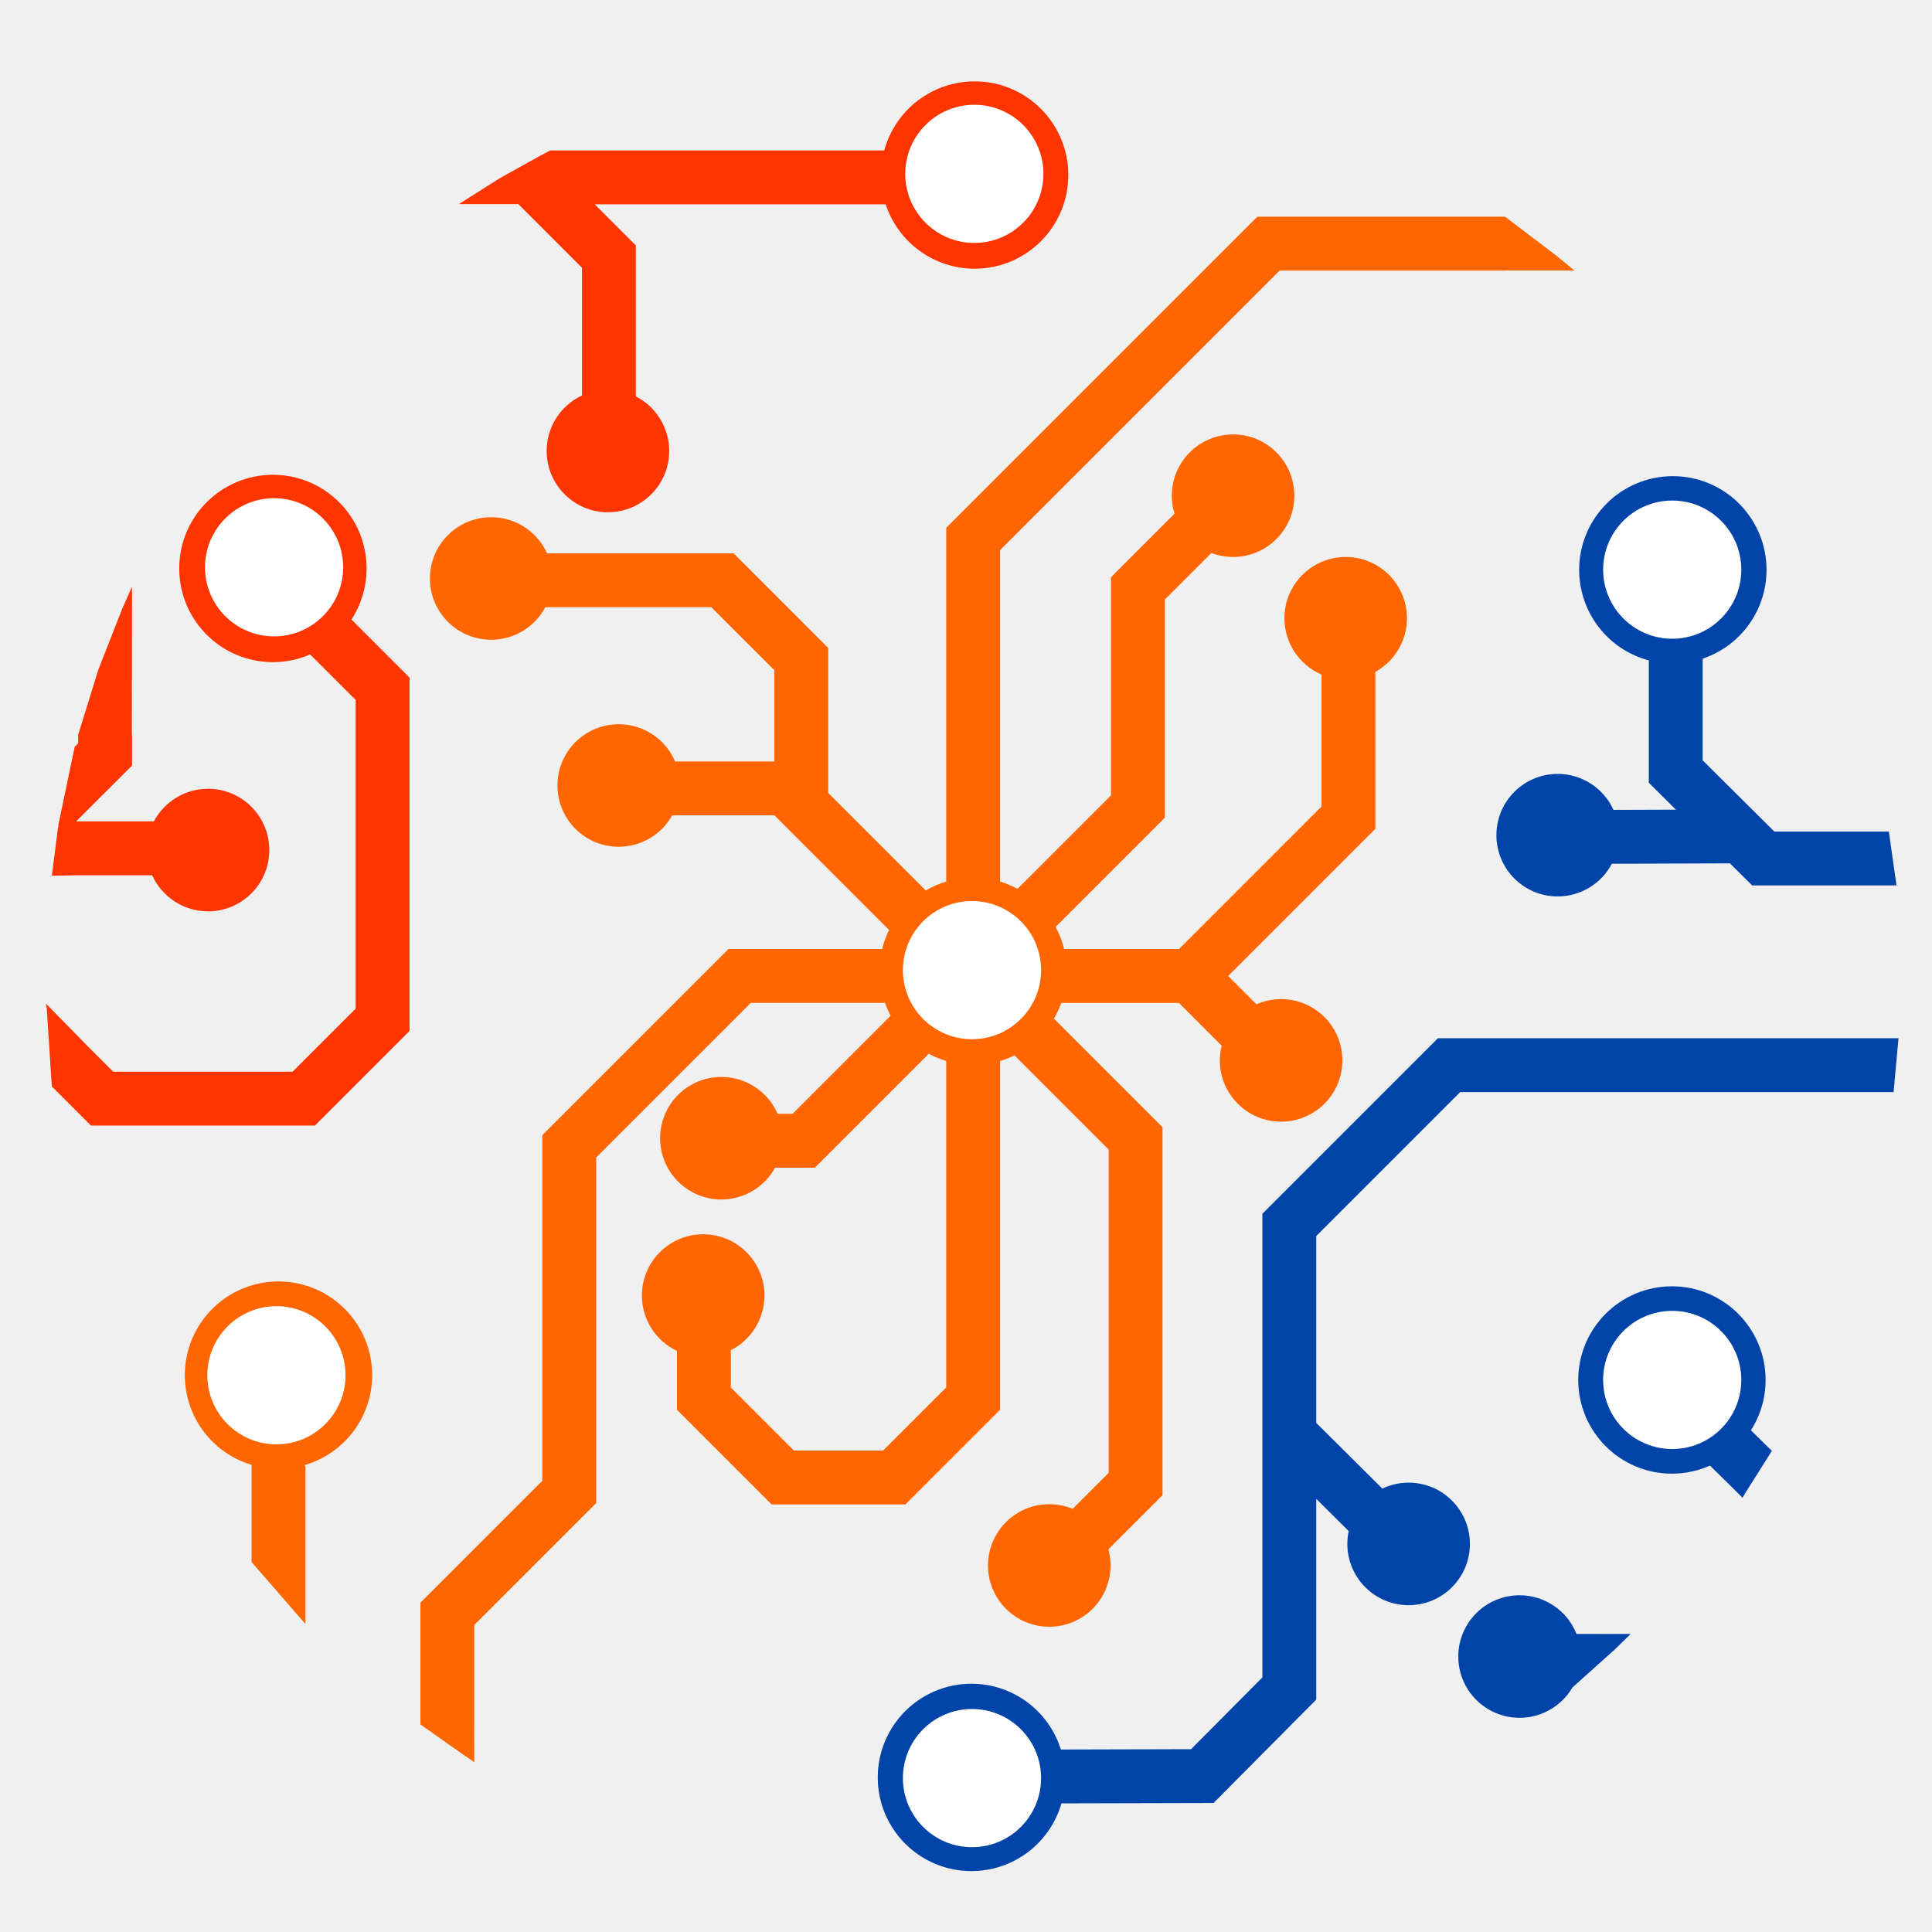
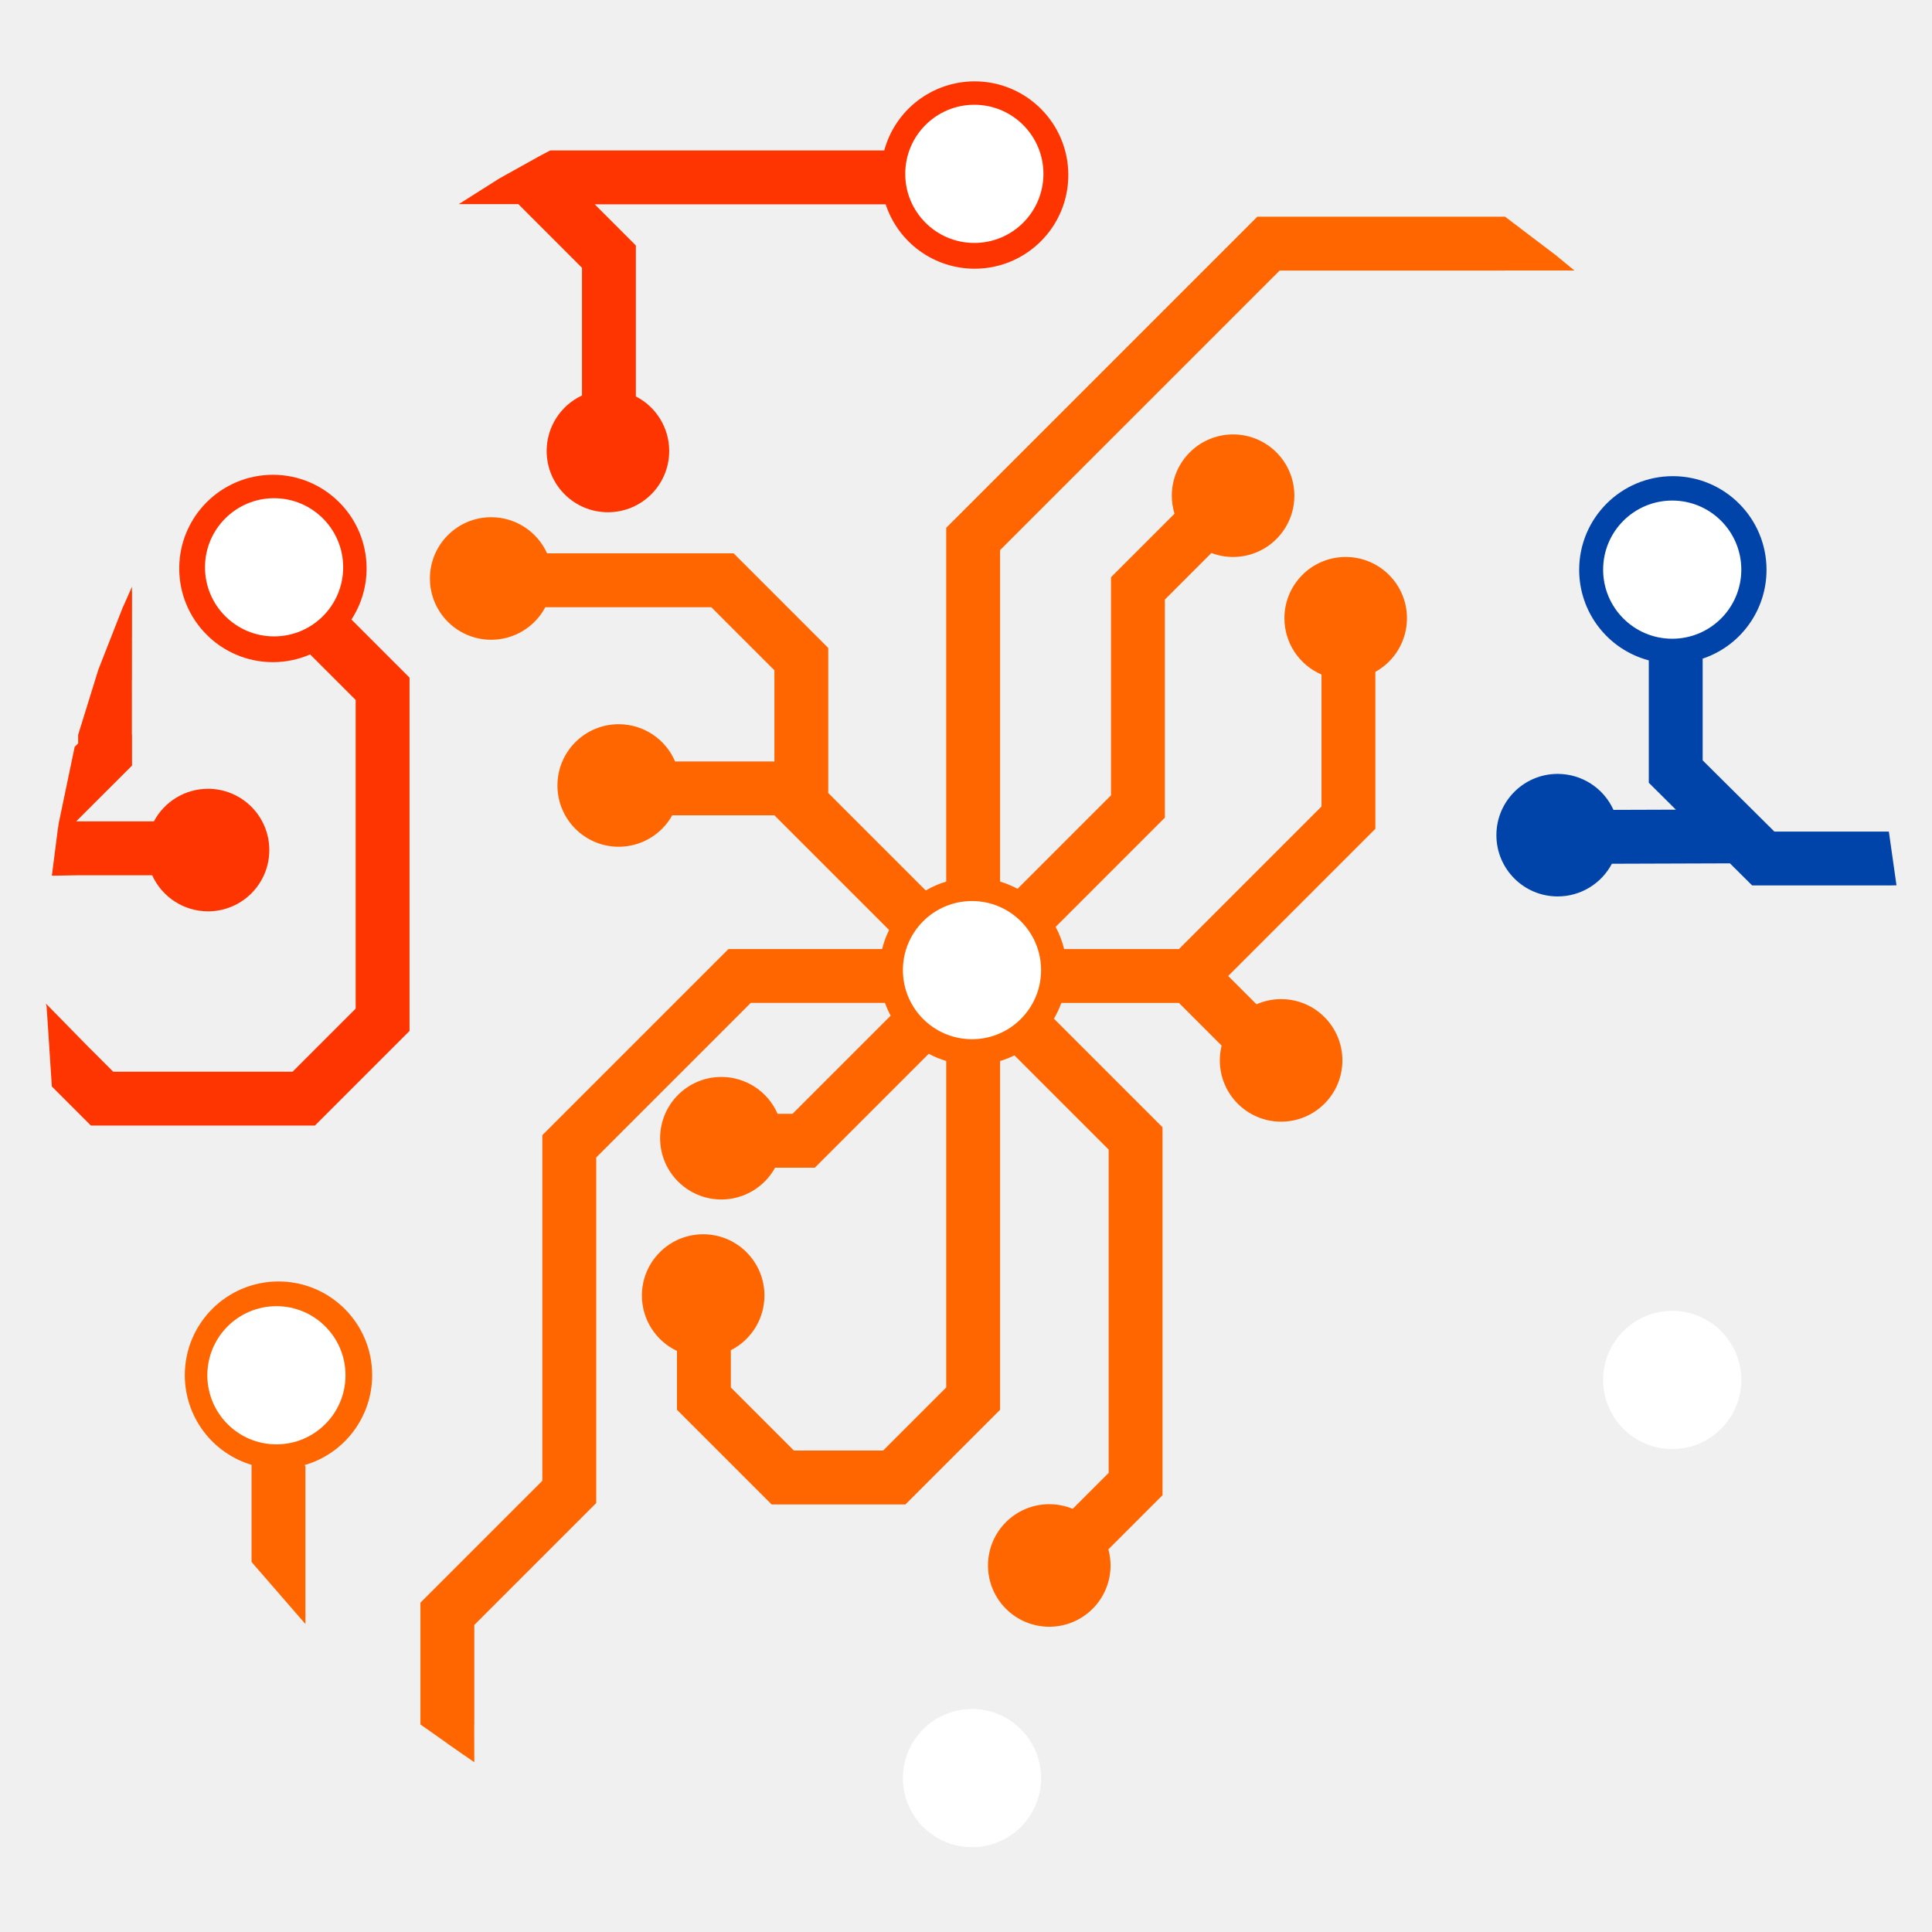
<svg xmlns="http://www.w3.org/2000/svg" id="SVGRoot" width="250" height="250" version="1.1" viewBox="0 0 250 250">
  <g transform="matrix(.3 0 0 .3 5.9198 6.2838)">
    <path d="m100.39 531.79a40.406 40.406 0 0 0-40.406 40.406 40.406 40.406 0 0 0 28.789 38.701v41.9l23.232 26.744v-68.086l-0.387-0.445a40.406 40.406 0 0 0 29.178-38.814 40.406 40.406 0 0 0-40.406-40.406z" fill="#f60" stroke-width=".942" />
    <g style="mix-blend-mode:normal">
      <path d="m400.66 14.147a40.406 40.406 0 0 0-38.988 29.799h-144.02v0.031l-0.043-0.031-2.93 1.549-0.904 0.479-0.021-0.016-1.01 0.562-0.994 0.525 0.043 2e-3 -7.088 3.943-9.049 5.035-8.75 5.539-8.748 5.537 25.68-0.006 27.457 27.459v55.08a26.429 26.429 0 0 0-15.236 23.941 26.429 26.429 0 0 0 26.43 26.428 26.429 26.429 0 0 0 26.428-26.428 26.429 26.429 0 0 0-14.387-23.527v-65.119l-17.75-17.75h125.5a40.406 40.406 0 0 0 38.381 27.779 40.406 40.406 0 0 0 40.406-40.406 40.406 40.406 0 0 0-40.406-40.406z" fill="#ff3500" stroke-width=".843" />
    </g>
    <path d="m522.6 72.512-134.2 134.2v152.59a40.406 40.406 0 0 0-8.828 3.848l-42.051-42.051v-62.551l-40.818-40.82h-80.465a26.429 26.429 0 0 0-24.1-15.584 26.429 26.429 0 0 0-26.428 26.43 26.429 26.429 0 0 0 26.428 26.428 26.429 26.429 0 0 0 23.344-14.039h71.598l27.209 27.209v39.318h-42.842a26.429 26.429 0 0 0-24.309-16.061 26.429 26.429 0 0 0-26.428 26.43 26.429 26.429 0 0 0 26.428 26.428 26.429 26.429 0 0 0 23.088-13.564h44.062l49.463 49.463a40.406 40.406 0 0 0-2.986 8.221h-66.291l-80.273 80.271v149.07l-52.586 52.584v52.531l9.328 6.582 2.174 1.533-0.031 0.018 3.391 2.353 3.795 2.678 4e-3 -0.041 4.574 3.176-0.025-10.838-0.014-5.461h0.039v-42.908l52.586-52.586v-149.07l66.662-66.662h57.885a40.406 40.406 0 0 0 2.455 5.514l-42.334 42.334h-6.434a26.429 26.429 0 0 0-24.246-15.912 26.429 26.429 0 0 0-26.428 26.428 26.429 26.429 0 0 0 26.428 26.428 26.429 26.429 0 0 0 23.168-13.709h17.135l49.139-49.139a40.406 40.406 0 0 0 7.535 3.121v140.81l-27.211 27.211h-38.479l-27.211-27.211v-16.07a26.429 26.429 0 0 0 14.496-23.58 26.429 26.429 0 0 0-26.428-26.43 26.429 26.429 0 0 0-26.43 26.43 26.429 26.429 0 0 0 15.127 23.891v25.385l40.82 40.818h57.729l40.818-40.818v-150.43a40.406 40.406 0 0 0 6.201-2.434l40.637 40.637v139.44l-15.518 15.518a26.429 26.429 0 0 0-10.1-2.006 26.429 26.429 0 0 0-26.43 26.428 26.429 26.429 0 0 0 26.43 26.43 26.429 26.429 0 0 0 26.428-26.43 26.429 26.429 0 0 0-0.932-6.959l23.353-23.355v-158.69l-46.836-46.836a40.406 40.406 0 0 0 3.186-6.807h50.729l18.424 18.424a26.429 26.429 0 0 0-0.781 6.367 26.429 26.429 0 0 0 26.43 26.43 26.429 26.429 0 0 0 26.428-26.43 26.429 26.429 0 0 0-26.428-26.428 26.429 26.429 0 0 0-10.623 2.228l-12.209-12.209 63.488-63.488v-67.695a26.429 26.429 0 0 0 13.629-23.121 26.429 26.429 0 0 0-26.428-26.43 26.429 26.429 0 0 0-26.43 26.43 26.429 26.429 0 0 0 15.996 24.281v56.912l-61.496 61.496h-49.516a40.406 40.406 0 0 0-3.67-9.555l47.117-47.119v-94.082l20.074-20.072a26.429 26.429 0 0 0 9.352 1.709 26.429 26.429 0 0 0 26.43-26.428 26.429 26.429 0 0 0-26.43-26.43 26.429 26.429 0 0 0-26.428 26.43 26.429 26.429 0 0 0 1.168 7.769l-27.398 27.398v94.082l-40.312 40.312a40.406 40.406 0 0 0-7.535-3.121v-142.96l120.59-120.59h97.223v-0.027l14.303 2e-3 15.625 0.004-3.879-3.182-3.844-3.156 0.01-0.014h-0.014l0.014-2e-3 -11.106-8.43-11.107-8.43z" fill="#f60" stroke-width="2.226" />
    <path d="m97.984 183.85a40.406 40.406 0 0 0-40.406 40.406 40.406 40.406 0 0 0 40.406 40.406 40.406 40.406 0 0 0 16.059-3.328l19.637 19.639v133.13l-27.209 27.211h-77.371l-10.039-10.039-0.016 0.016-18.969-19.348 0.311 1.447 1.09 16.652 1.154 17.66 16.844 16.844h96.619l40.82-40.82v-152.38l-25.061-25.061a40.406 40.406 0 0 0 6.537-22.033 40.406 40.406 0 0 0-40.406-40.406zm-60.771 48.236-2.174 4.908-1.621 3.664 2e-3 -0.121-0.395 1.008-0.158 0.355h0.018l-4.826 12.303-5.361 13.666-4.359 14.055-4.361 14.055v3.728l-1.494 1.463-3.504 16.785-3.209 15.371-0.021 0.025v4e-3l-0.021-4e-3 -0.104 0.676-0.148 0.715 0.049-0.053-0.146 0.961-0.104 0.686-0.016-0.016-0.094 0.734-0.137 0.896 0.021-6e-3 -1.103 8.604-1.315 10.229 5.701-0.096 5.59-0.096h31.988a26.429 26.429 0 0 0 24.09 15.559 26.429 26.429 0 0 0 26.428-26.428 26.429 26.429 0 0 0-26.428-26.43 26.429 26.429 0 0 0-23.357 14.064h-33.537l10.771-10.752 13.334-13.312v-13.309h-0.062l0.004-8.557 0.004-10.012-0.004 8e-3 2e-3 -5.109 0.025 0.029 0.004-10.012 0.004-8.125 0.016 0.019 0.008-20.023-0.055 0.145z" fill="#ff3500" stroke-width=".867" />
    <path d="m701.82 184.44a40.406 40.406 0 0 0-40.406 40.406 40.406 40.406 0 0 0 30.033 39.051v52.787l11.684 11.605-26.918 0.09a26.429 26.429 0 0 0-24.072-15.521 26.429 26.429 0 0 0-26.428 26.428 26.429 26.429 0 0 0 26.428 26.43 26.429 26.429 0 0 0 23.377-14.1l50.924-0.17 9.592 9.527h58.541v0.012l3.705-0.07-3.289-23.176h-49.379l-30.93-30.723v-43.865a40.406 40.406 0 0 0 27.543-38.305 40.406 40.406 0 0 0-40.404-40.406z" fill="#04a" />
-     <path d="m600.49 426.87-75.721 75.719v199.99l-30.748 30.953-56.17 0.143a40.406 40.406 0 0 0-38.57-28.367 40.406 40.406 0 0 0-40.406 40.406 40.406 40.406 0 0 0 40.406 40.406 40.406 40.406 0 0 0 38.824-29.215l65.609-0.162 44.289-44.586v-86.605l14.006 13.914a26.429 26.429 0 0 0-0.586 5.533 26.429 26.429 0 0 0 26.43 26.428 26.429 26.429 0 0 0 26.428-26.428 26.429 26.429 0 0 0-26.428-26.428 26.429 26.429 0 0 0-11.338 2.555l-28.512-28.322v-80.592l62.109-62.111h186.96v-0.395l1.025-11.27 1.053-11.568h-2.078zm100.93 107.01a40.406 40.406 0 0 0-40.406 40.406 40.406 40.406 0 0 0 40.406 40.406 40.406 40.406 0 0 0 16.41-3.482l10.189 9.994 0.617 0.625 1.514 1.531 0.01-0.018 0.205 0.207 1.514 1.531 1.406-2.383 5.625-8.918 5.625-8.92-9.037-8.863a40.406 40.406 0 0 0 6.328-21.711 40.406 40.406 0 0 0-40.406-40.406zm-65.73 133.26a26.429 26.429 0 0 0-26.412 26.43 26.429 26.429 0 0 0 26.43 26.428 26.429 26.429 0 0 0 22.812-13.088l9.285-8.336 8.211-7.373 0.019 0.068 1.018-1 0.203-0.182h-0.018l2.578-2.531 3.762-3.695 0.019-0.016v-4e-3l-9.617-4e-3v6e-3h-2.561l-11.146-4e-3a26.429 26.429 0 0 0-24.57-16.699 26.429 26.429 0 0 0-0.01 0z" fill="#04a" stroke-width=".297" />
  </g>
  <g transform="matrix(.3 0 0 .3 5.9198 6.2838)" fill="#fff" stroke-width=".663">
    <circle cx="399.52" cy="397.5" r="29.8" />
    <circle cx="400.53" cy="54.043" r="29.8" />
    <circle cx="399.52" cy="746" r="29.8" />
    <circle cx="701.55" cy="224.76" r="29.8" />
    <circle cx="701.55" cy="574.27" r="29.8" />
    <circle cx="99.5" cy="572.25" r="29.8" />
    <circle cx="98.49" cy="223.75" r="29.8" />
  </g>
</svg>
